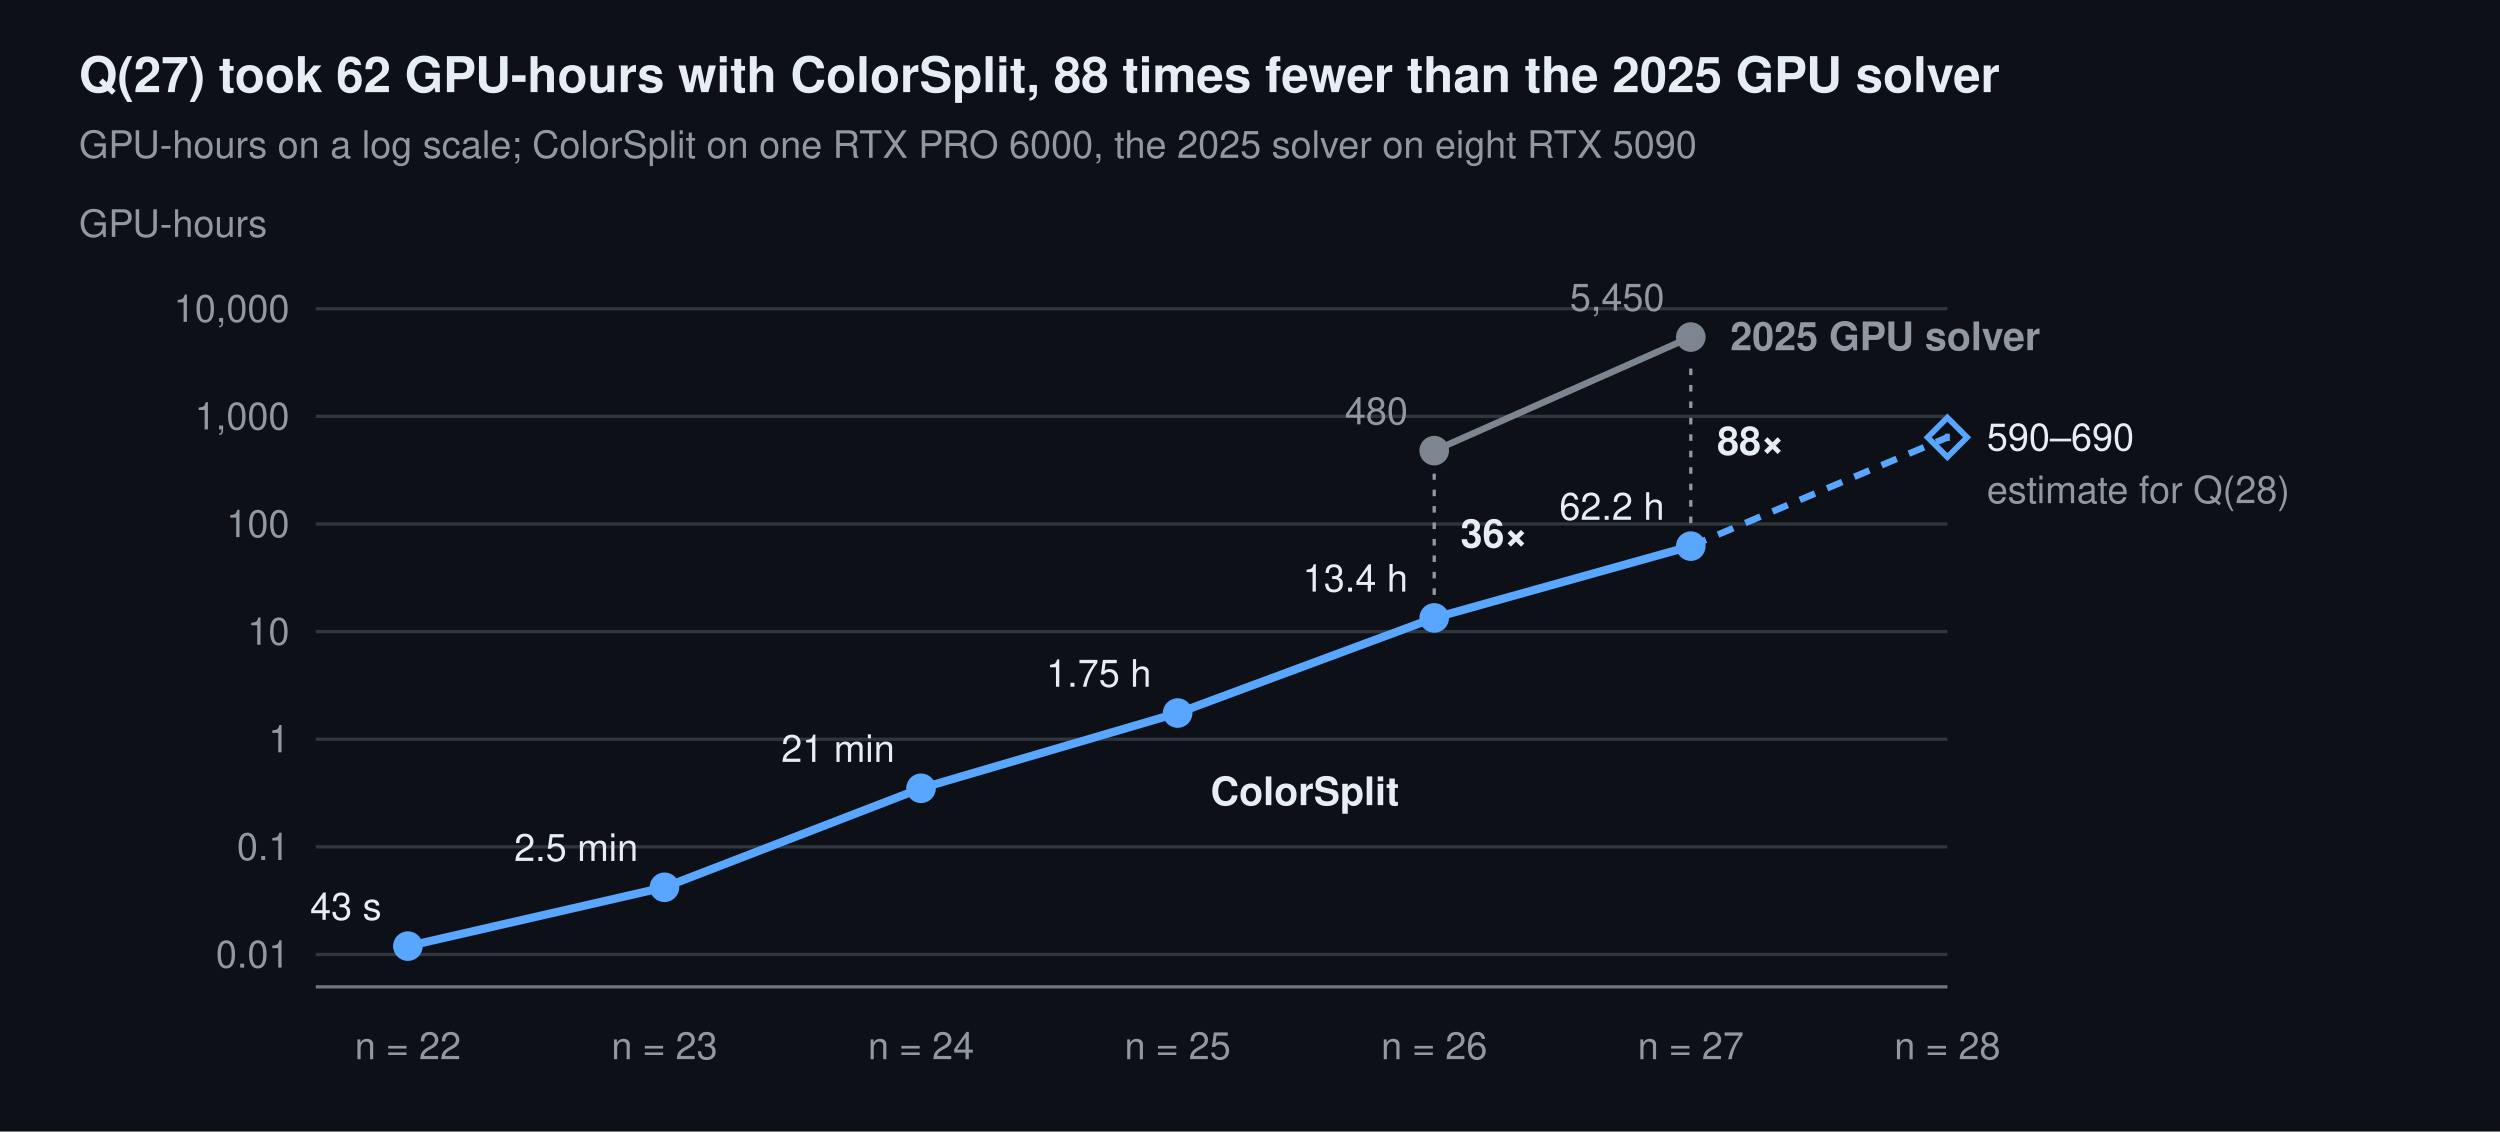
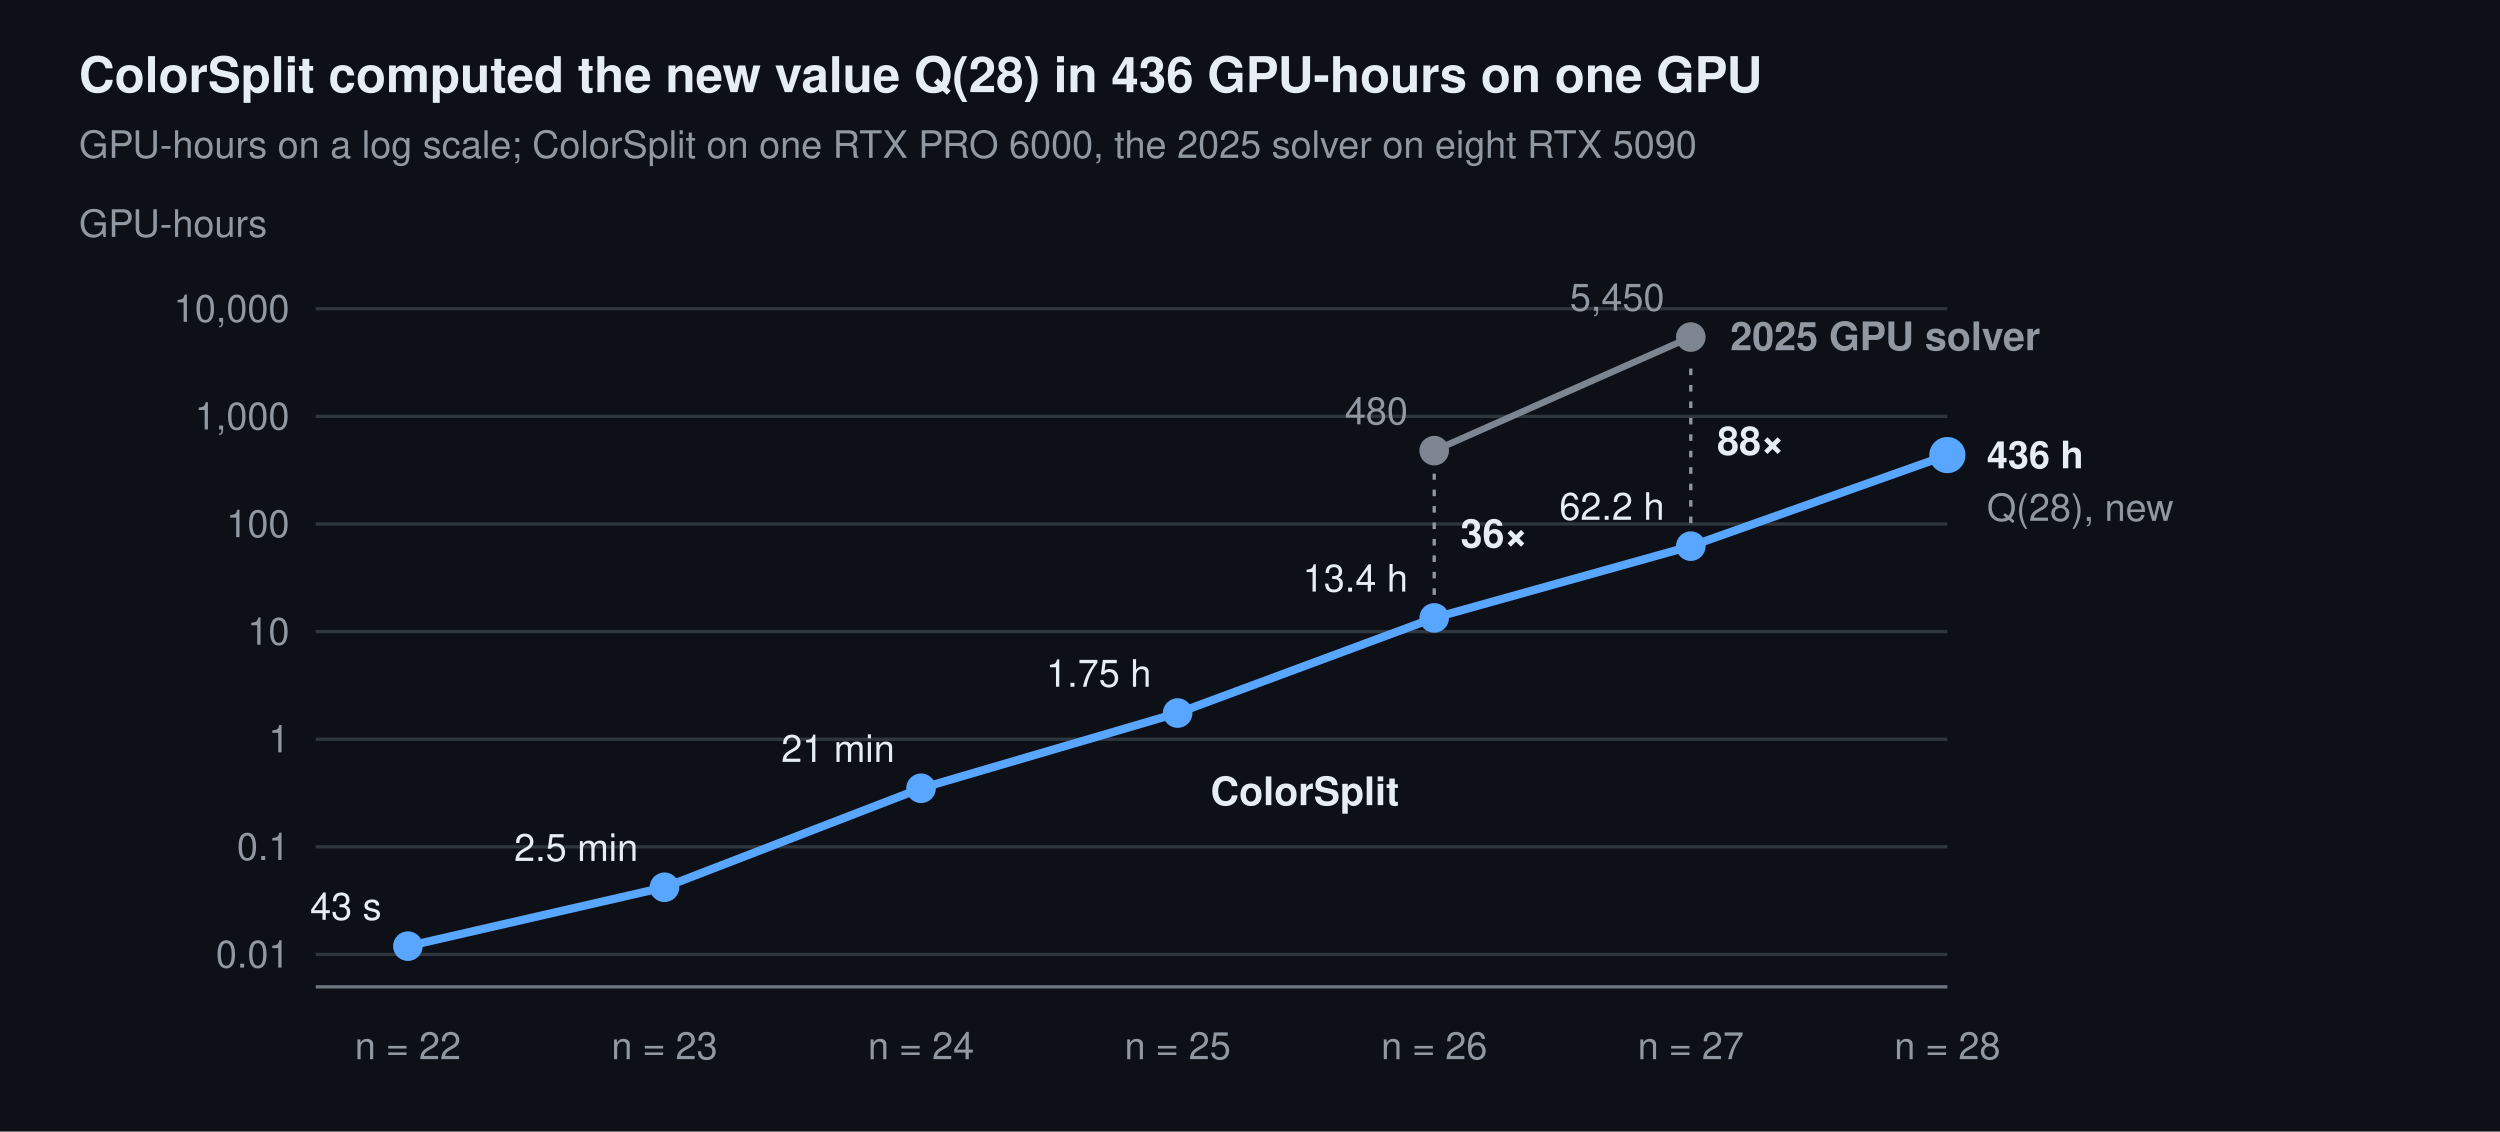
- <svg xmlns="http://www.w3.org/2000/svg" viewBox="0 0 760 344" role="img" aria-label="Q(27) took 62 GPU-hours with ColorSplit, 88 times fewer than the 2025 GPU solver" font-size="12" width="760" height="344" font-family="system-ui, -apple-system, Segoe UI, Helvetica, Arial, sans-serif">
+ <svg xmlns="http://www.w3.org/2000/svg" viewBox="0 0 760 344" role="img" aria-label="ColorSplit computed the new value Q(28) in 436 GPU-hours on one GPU" font-size="12" width="760" height="344" font-family="system-ui, -apple-system, Segoe UI, Helvetica, Arial, sans-serif">
  <rect width="100%" height="100%" fill="#0d1117" />
-   <text x="24" y="28" font-size="15" font-weight="600" fill="#e6edf3">Q(27) took 62 GPU-hours with ColorSplit, 88 times fewer than the 2025 GPU solver</text>
+   <text x="24" y="28" font-size="15" font-weight="600" fill="#e6edf3">ColorSplit computed the new value Q(28) in 436 GPU-hours on one GPU</text>
  <text x="24" y="48" font-size="11.5" fill="#9198a1">GPU-hours on a log scale; ColorSplit on one RTX PRO 6000, the 2025 solver on eight RTX 5090</text>
  <g>
    <g>
      <line x1="96" x2="592" y1="290.151" y2="290.151" stroke="#30363d" />
      <text x="88" y="294.151" text-anchor="end" font-size="11.5" fill="#9198a1">0.01</text>
    </g>
    <g>
      <line x1="96" x2="592" y1="257.434" y2="257.434" stroke="#30363d" />
      <text x="88" y="261.434" text-anchor="end" font-size="11.5" fill="#9198a1">0.1</text>
    </g>
    <g>
      <line x1="96" x2="592" y1="224.717" y2="224.717" stroke="#30363d" />
      <text x="88" y="228.717" text-anchor="end" font-size="11.5" fill="#9198a1">1</text>
    </g>
    <g>
      <line x1="96" x2="592" y1="192" y2="192" stroke="#30363d" />
      <text x="88" y="196" text-anchor="end" font-size="11.5" fill="#9198a1">10</text>
    </g>
    <g>
      <line x1="96" x2="592" y1="159.283" y2="159.283" stroke="#30363d" />
      <text x="88" y="163.283" text-anchor="end" font-size="11.5" fill="#9198a1">100</text>
    </g>
    <g>
      <line x1="96" x2="592" y1="126.566" y2="126.566" stroke="#30363d" />
      <text x="88" y="130.566" text-anchor="end" font-size="11.5" fill="#9198a1">1,000</text>
    </g>
    <g>
      <line x1="96" x2="592" y1="93.849" y2="93.849" stroke="#30363d" />
      <text x="88" y="97.849" text-anchor="end" font-size="11.5" fill="#9198a1">10,000</text>
    </g>
    <text x="24" y="72" font-size="11.5" fill="#9198a1">GPU-hours</text>
  </g>
  <g>
    <line x1="96" x2="592" y1="300" y2="300" stroke="#6e7681" />
    <text x="124" y="322" text-anchor="middle" font-size="11.5" fill="#9198a1">n = 22</text>
    <text x="202" y="322" text-anchor="middle" font-size="11.5" fill="#9198a1">n = 23</text>
    <text x="280" y="322" text-anchor="middle" font-size="11.5" fill="#9198a1">n = 24</text>
    <text x="358" y="322" text-anchor="middle" font-size="11.5" fill="#9198a1">n = 25</text>
    <text x="436" y="322" text-anchor="middle" font-size="11.5" fill="#9198a1">n = 26</text>
    <text x="514" y="322" text-anchor="middle" font-size="11.5" fill="#9198a1">n = 27</text>
    <text x="592" y="322" text-anchor="middle" font-size="11.5" fill="#9198a1">n = 28</text>
  </g>
  <g>
    <path d="M436 136.995L514 102.466" fill="none" stroke="#7d8590" stroke-width="2" />
    <g>
      <circle cx="436" cy="136.995" r="4.5" fill="#7d8590" />
      <text x="428" y="128.995" text-anchor="end" font-size="11.5" fill="#9198a1">480</text>
    </g>
    <g>
      <circle cx="514" cy="102.466" r="4.5" fill="#7d8590" />
      <text x="506" y="94.466" text-anchor="end" font-size="11.5" fill="#9198a1">5,450</text>
    </g>
    <text x="526" y="106.466" font-size="12" font-weight="600" fill="#9198a1">2025 GPU solver</text>
  </g>
  <g>
    <path d="M124 287.627L202 269.732L280 239.634L358 216.766L436 187.842L514 166.03" fill="none" stroke="#58a6ff" stroke-width="2.5" />
-     <path d="M514 166.03L592 132.951" fill="none" stroke="#58a6ff" stroke-width="2" stroke-dasharray="5 4" />
+     <path d="M514 166.03L592 138.348" fill="none" stroke="#58a6ff" stroke-width="2.5" />
    <g>
      <circle cx="124" cy="287.627" r="4.5" fill="#58a6ff" />
      <text x="116" y="279.627" text-anchor="end" font-size="11.5" fill="#e6edf3">43 s</text>
    </g>
    <g>
      <circle cx="202" cy="269.732" r="4.5" fill="#58a6ff" />
      <text x="194" y="261.732" text-anchor="end" font-size="11.5" fill="#e6edf3">2.5 min</text>
    </g>
    <g>
      <circle cx="280" cy="239.634" r="4.5" fill="#58a6ff" />
      <text x="272" y="231.634" text-anchor="end" font-size="11.5" fill="#e6edf3">21 min</text>
    </g>
    <g>
      <circle cx="358" cy="216.766" r="4.5" fill="#58a6ff" />
      <text x="350" y="208.766" text-anchor="end" font-size="11.5" fill="#e6edf3">1.75 h</text>
    </g>
    <g>
      <circle cx="436" cy="187.842" r="4.5" fill="#58a6ff" />
      <text x="428" y="179.842" text-anchor="end" font-size="11.5" fill="#e6edf3">13.4 h</text>
    </g>
    <g>
      <circle cx="514" cy="166.03" r="4.5" fill="#58a6ff" />
      <text x="506" y="158.03" text-anchor="end" font-size="11.5" fill="#e6edf3">62.2 h</text>
    </g>
    <text x="368" y="244.766" font-size="12" font-weight="600" fill="#e6edf3">ColorSplit</text>
  </g>
  <g>
-     <line x1="592" x2="592" y1="134.063" y2="131.838" stroke="#58a6ff" stroke-width="1.5" />
-     <path d="M592 126.951l6 6l-6 6l-6 -6z" fill="none" stroke="#58a6ff" stroke-width="1.75" />
-     <text x="604" y="136.951" font-size="11.5" fill="#e6edf3">590–690</text>
-     <text x="604" y="152.951" font-size="11.5" fill="#9198a1">estimate for Q(28)</text>
+     <circle cx="592" cy="138.348" r="5.5" fill="#58a6ff" />
+     <text x="604" y="142.348" font-size="11.5" font-weight="600" fill="#e6edf3">436 h</text>
+     <text x="604" y="158.348" font-size="11.5" fill="#9198a1">Q(28), new</text>
  </g>
  <g stroke="#9198a1" stroke-width="1" stroke-dasharray="2 3">
    <line x1="436" x2="436" y1="180.842" y2="143.995" />
    <line x1="514" x2="514" y1="159.03" y2="109.466" />
  </g>
  <text x="444" y="166.418" font-size="12" font-weight="600" fill="#e6edf3">36×</text>
  <text x="522" y="138.248" font-size="12" font-weight="600" fill="#e6edf3">88×</text>
</svg>
